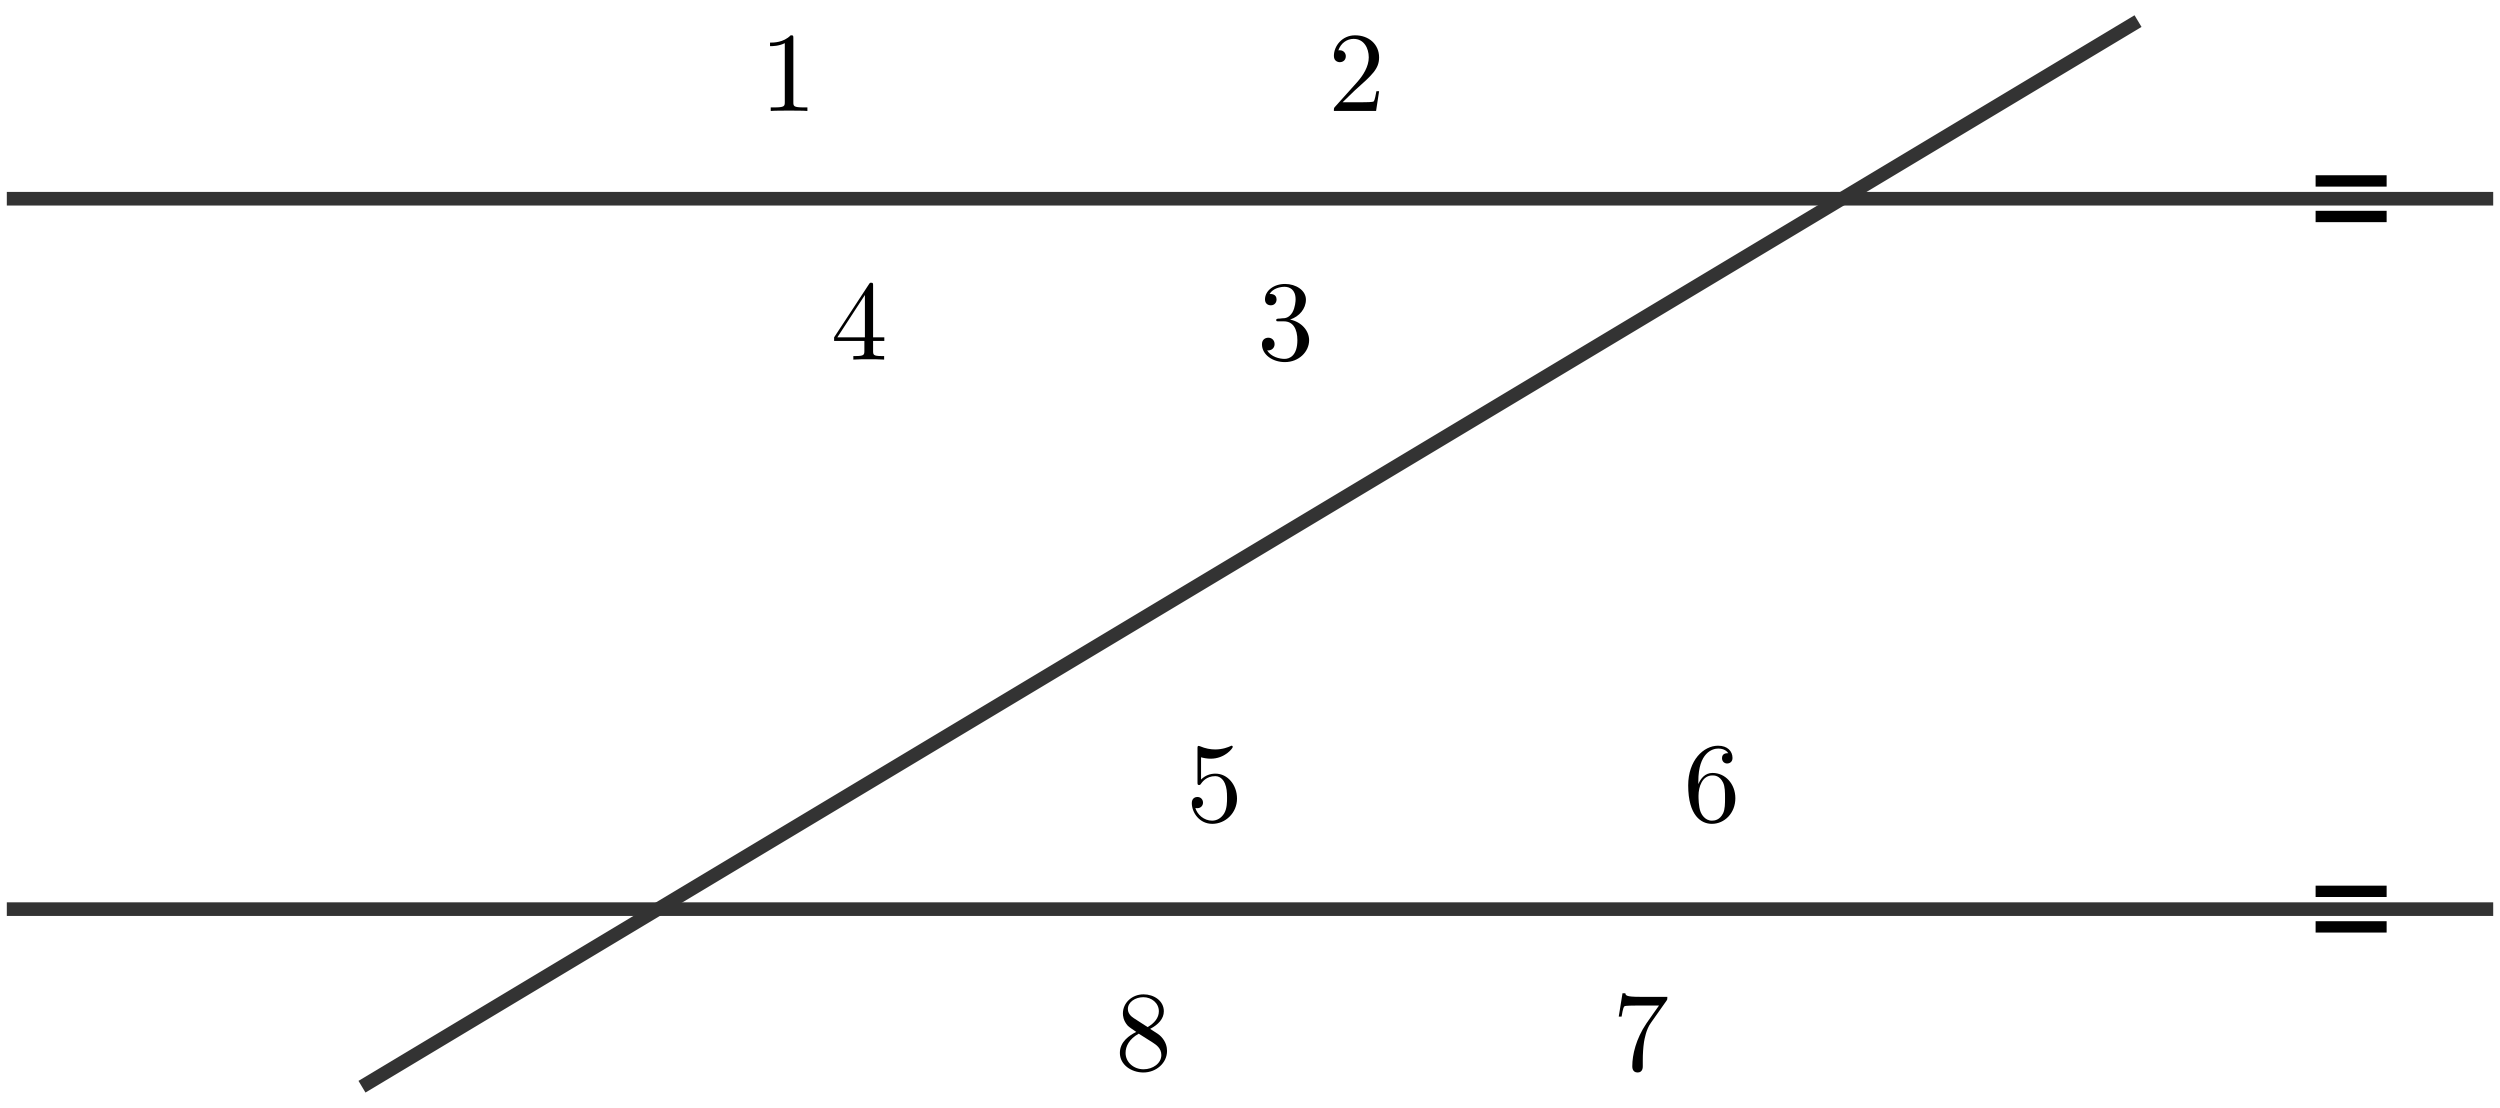
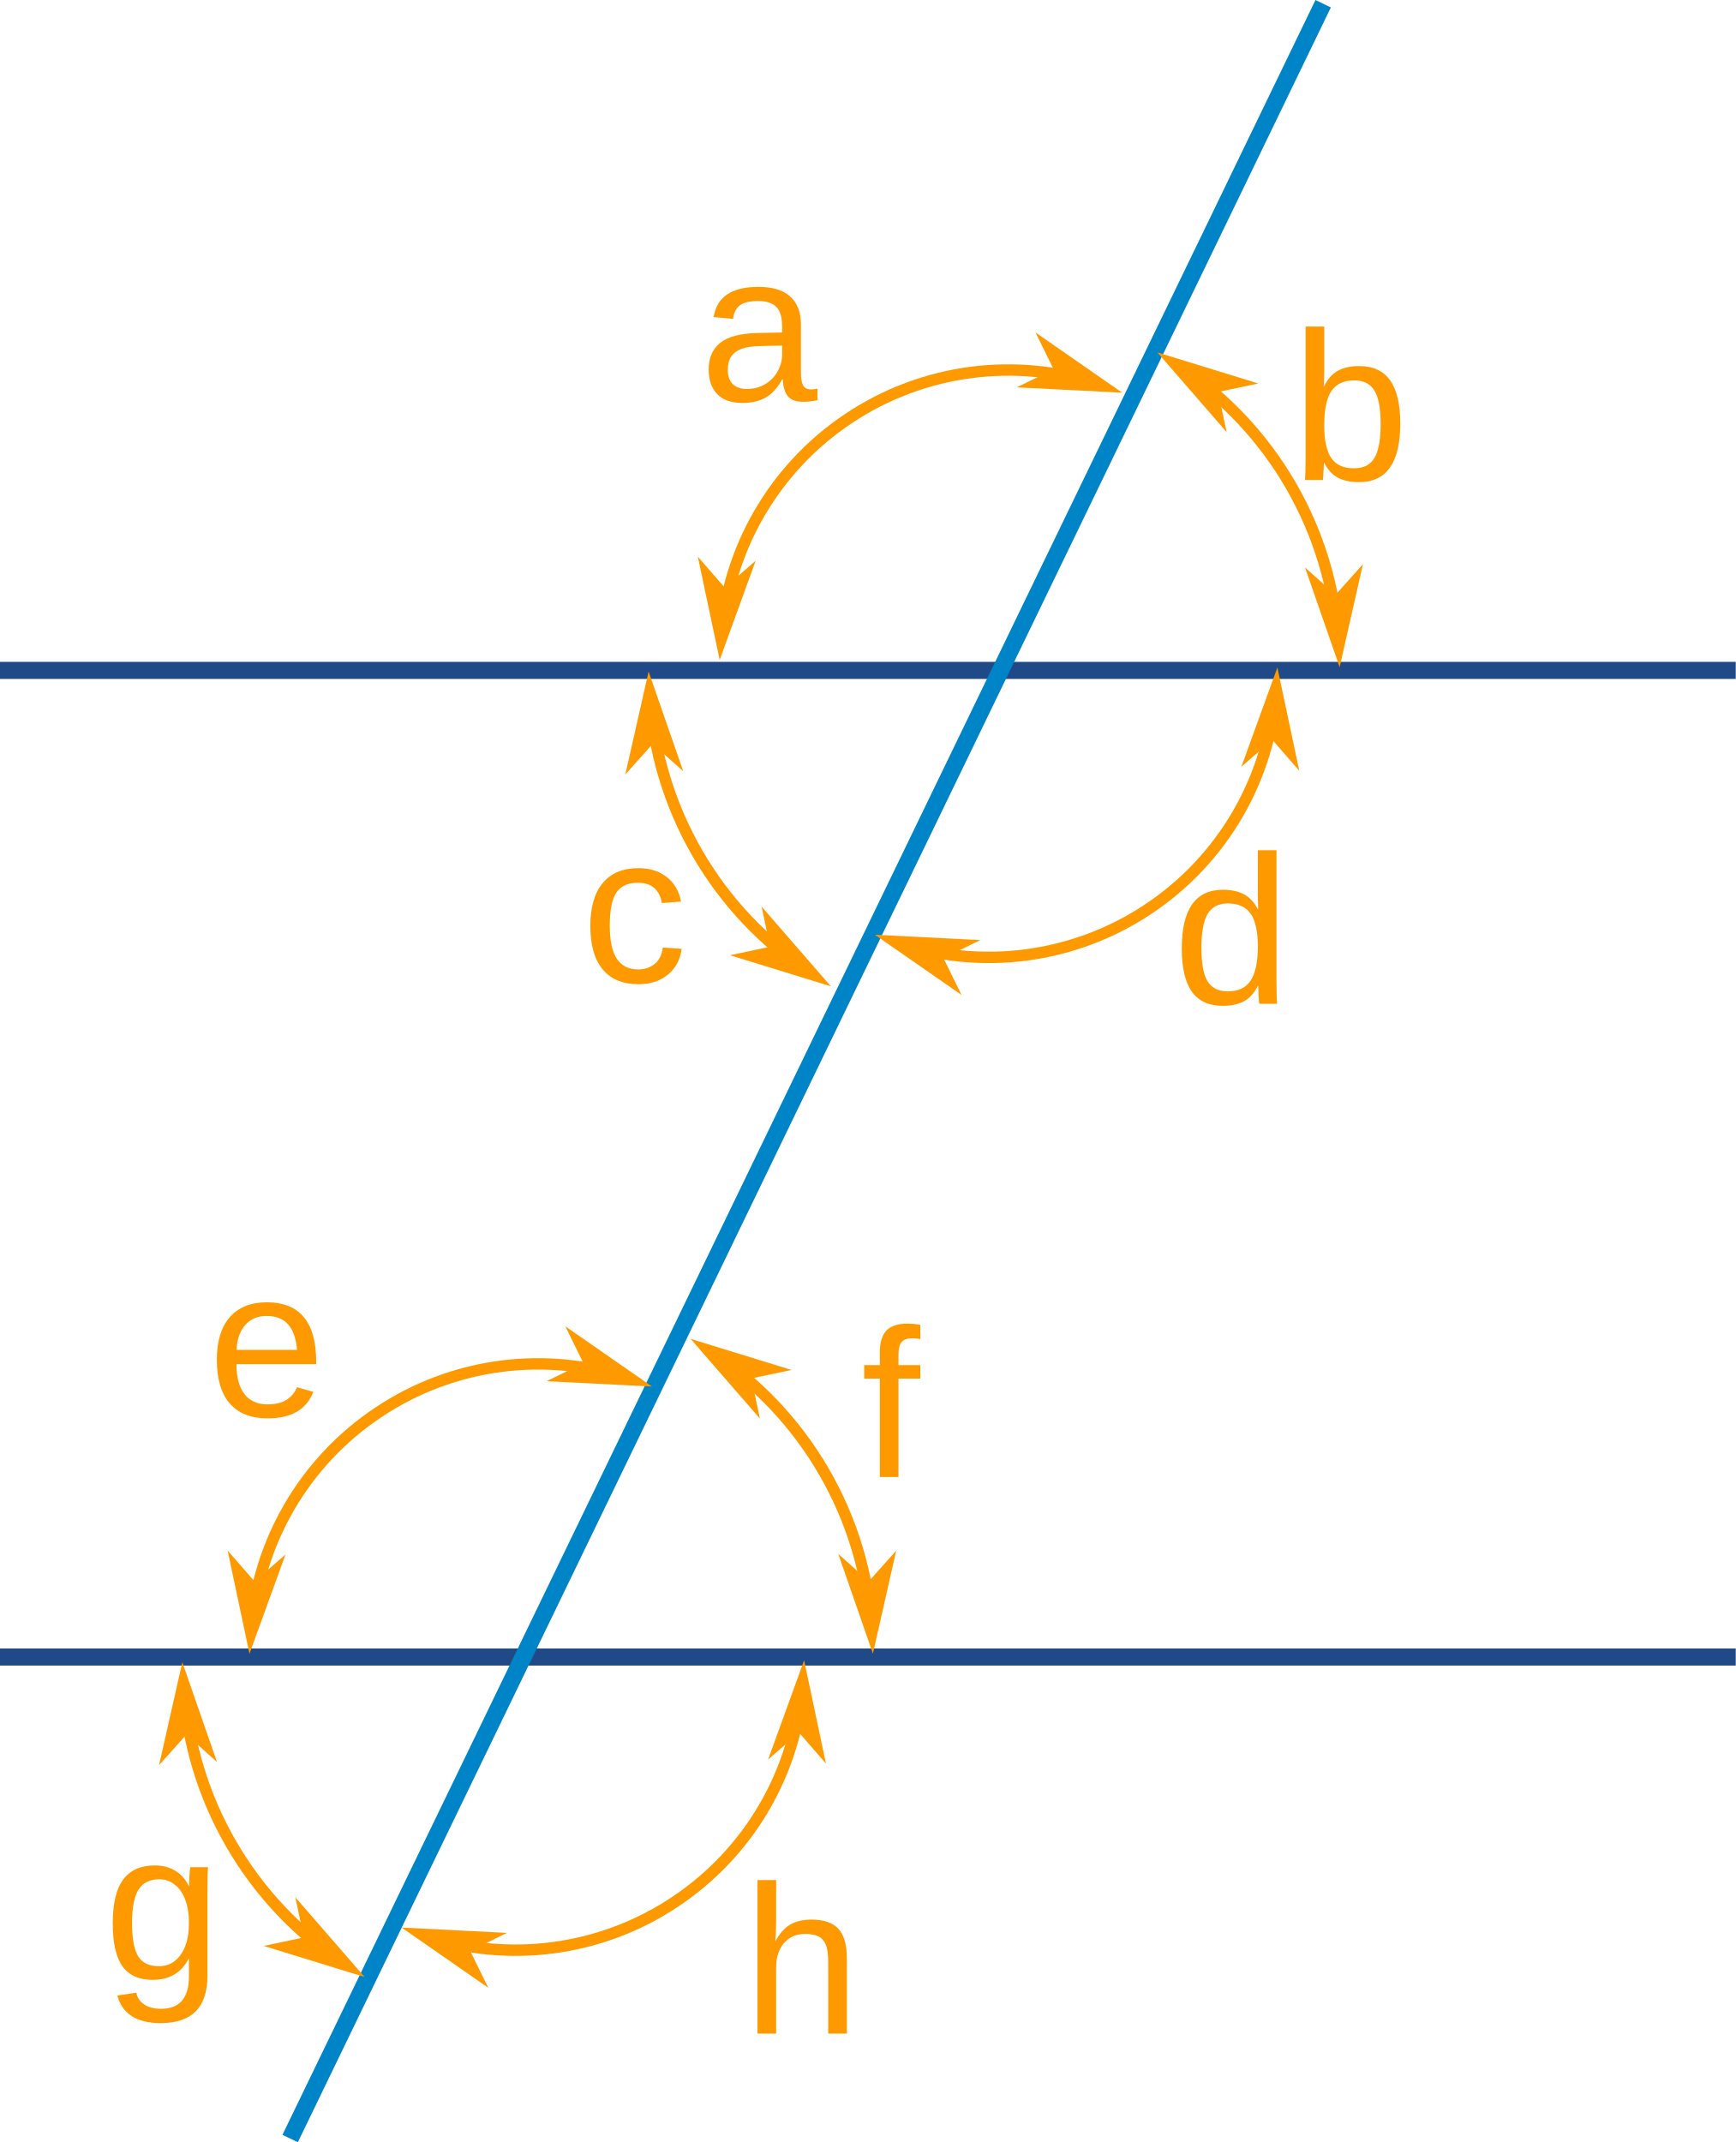
- <svg xmlns="http://www.w3.org/2000/svg" xmlns:xlink="http://www.w3.org/1999/xlink" width="219.464pt" height="97.251pt" viewBox="0 0 219.464 97.251">
+ <svg xmlns="http://www.w3.org/2000/svg" width="168.7" height="208.2" version="1.1">
  <defs>
-     <g>
-       <g id="glyph-0-0">
-         <path d="M 2.938 -6.375 C 2.938 -6.625 2.938 -6.641 2.703 -6.641 C 2.078 -6 1.203 -6 0.891 -6 L 0.891 -5.688 C 1.094 -5.688 1.672 -5.688 2.188 -5.953 L 2.188 -0.781 C 2.188 -0.422 2.156 -0.312 1.266 -0.312 L 0.953 -0.312 L 0.953 0 C 1.297 -0.031 2.156 -0.031 2.562 -0.031 C 2.953 -0.031 3.828 -0.031 4.172 0 L 4.172 -0.312 L 3.859 -0.312 C 2.953 -0.312 2.938 -0.422 2.938 -0.781 Z M 2.938 -6.375 " />
-       </g>
-       <g id="glyph-0-1">
-         <path d="M 1.266 -0.766 L 2.328 -1.797 C 3.875 -3.172 4.469 -3.703 4.469 -4.703 C 4.469 -5.844 3.578 -6.641 2.359 -6.641 C 1.234 -6.641 0.5 -5.719 0.5 -4.828 C 0.5 -4.281 1 -4.281 1.031 -4.281 C 1.203 -4.281 1.547 -4.391 1.547 -4.812 C 1.547 -5.062 1.359 -5.328 1.016 -5.328 C 0.938 -5.328 0.922 -5.328 0.891 -5.312 C 1.109 -5.969 1.656 -6.328 2.234 -6.328 C 3.141 -6.328 3.562 -5.516 3.562 -4.703 C 3.562 -3.906 3.078 -3.125 2.516 -2.5 L 0.609 -0.375 C 0.5 -0.266 0.5 -0.234 0.5 0 L 4.203 0 L 4.469 -1.734 L 4.234 -1.734 C 4.172 -1.438 4.109 -1 4 -0.844 C 3.938 -0.766 3.281 -0.766 3.062 -0.766 Z M 1.266 -0.766 " />
-       </g>
-       <g id="glyph-0-2">
-         <path d="M 2.891 -3.516 C 3.703 -3.781 4.281 -4.469 4.281 -5.266 C 4.281 -6.078 3.406 -6.641 2.453 -6.641 C 1.453 -6.641 0.688 -6.047 0.688 -5.281 C 0.688 -4.953 0.906 -4.766 1.203 -4.766 C 1.5 -4.766 1.703 -4.984 1.703 -5.281 C 1.703 -5.766 1.234 -5.766 1.094 -5.766 C 1.391 -6.266 2.047 -6.391 2.406 -6.391 C 2.828 -6.391 3.375 -6.172 3.375 -5.281 C 3.375 -5.156 3.344 -4.578 3.094 -4.141 C 2.797 -3.656 2.453 -3.625 2.203 -3.625 C 2.125 -3.609 1.891 -3.594 1.812 -3.594 C 1.734 -3.578 1.672 -3.562 1.672 -3.469 C 1.672 -3.359 1.734 -3.359 1.906 -3.359 L 2.344 -3.359 C 3.156 -3.359 3.531 -2.688 3.531 -1.703 C 3.531 -0.344 2.844 -0.062 2.406 -0.062 C 1.969 -0.062 1.219 -0.234 0.875 -0.812 C 1.219 -0.766 1.531 -0.984 1.531 -1.359 C 1.531 -1.719 1.266 -1.922 0.984 -1.922 C 0.734 -1.922 0.422 -1.781 0.422 -1.344 C 0.422 -0.438 1.344 0.219 2.438 0.219 C 3.656 0.219 4.562 -0.688 4.562 -1.703 C 4.562 -2.516 3.922 -3.297 2.891 -3.516 Z M 2.891 -3.516 " />
-       </g>
-       <g id="glyph-0-3">
-         <path d="M 2.938 -1.641 L 2.938 -0.781 C 2.938 -0.422 2.906 -0.312 2.172 -0.312 L 1.969 -0.312 L 1.969 0 C 2.375 -0.031 2.891 -0.031 3.312 -0.031 C 3.734 -0.031 4.25 -0.031 4.672 0 L 4.672 -0.312 L 4.453 -0.312 C 3.719 -0.312 3.703 -0.422 3.703 -0.781 L 3.703 -1.641 L 4.688 -1.641 L 4.688 -1.953 L 3.703 -1.953 L 3.703 -6.484 C 3.703 -6.688 3.703 -6.75 3.531 -6.75 C 3.453 -6.75 3.422 -6.75 3.344 -6.625 L 0.281 -1.953 L 0.281 -1.641 Z M 2.984 -1.953 L 0.562 -1.953 L 2.984 -5.672 Z M 2.984 -1.953 " />
-       </g>
-       <g id="glyph-0-4">
-         <path d="M 4.469 -2 C 4.469 -3.188 3.656 -4.188 2.578 -4.188 C 2.109 -4.188 1.672 -4.031 1.312 -3.672 L 1.312 -5.625 C 1.516 -5.562 1.844 -5.5 2.156 -5.5 C 3.391 -5.5 4.094 -6.406 4.094 -6.531 C 4.094 -6.594 4.062 -6.641 3.984 -6.641 C 3.984 -6.641 3.953 -6.641 3.906 -6.609 C 3.703 -6.516 3.219 -6.312 2.547 -6.312 C 2.156 -6.312 1.688 -6.391 1.219 -6.594 C 1.141 -6.625 1.125 -6.625 1.109 -6.625 C 1 -6.625 1 -6.547 1 -6.391 L 1 -3.438 C 1 -3.266 1 -3.188 1.141 -3.188 C 1.219 -3.188 1.234 -3.203 1.281 -3.266 C 1.391 -3.422 1.75 -3.969 2.562 -3.969 C 3.078 -3.969 3.328 -3.516 3.406 -3.328 C 3.562 -2.953 3.594 -2.578 3.594 -2.078 C 3.594 -1.719 3.594 -1.125 3.344 -0.703 C 3.109 -0.312 2.734 -0.062 2.281 -0.062 C 1.562 -0.062 0.984 -0.594 0.812 -1.172 C 0.844 -1.172 0.875 -1.156 0.984 -1.156 C 1.312 -1.156 1.484 -1.406 1.484 -1.641 C 1.484 -1.891 1.312 -2.141 0.984 -2.141 C 0.844 -2.141 0.5 -2.062 0.5 -1.609 C 0.5 -0.75 1.188 0.219 2.297 0.219 C 3.453 0.219 4.469 -0.734 4.469 -2 Z M 4.469 -2 " />
-       </g>
-       <g id="glyph-0-5">
-         <path d="M 1.312 -3.266 L 1.312 -3.516 C 1.312 -6.031 2.547 -6.391 3.062 -6.391 C 3.297 -6.391 3.719 -6.328 3.938 -5.984 C 3.781 -5.984 3.391 -5.984 3.391 -5.547 C 3.391 -5.234 3.625 -5.078 3.844 -5.078 C 4 -5.078 4.312 -5.172 4.312 -5.562 C 4.312 -6.156 3.875 -6.641 3.047 -6.641 C 1.766 -6.641 0.422 -5.359 0.422 -3.156 C 0.422 -0.484 1.578 0.219 2.5 0.219 C 3.609 0.219 4.562 -0.719 4.562 -2.031 C 4.562 -3.297 3.672 -4.25 2.562 -4.25 C 1.891 -4.25 1.516 -3.75 1.312 -3.266 Z M 2.5 -0.062 C 1.875 -0.062 1.578 -0.656 1.516 -0.812 C 1.328 -1.281 1.328 -2.078 1.328 -2.25 C 1.328 -3.031 1.656 -4.031 2.547 -4.031 C 2.719 -4.031 3.172 -4.031 3.484 -3.406 C 3.656 -3.047 3.656 -2.531 3.656 -2.047 C 3.656 -1.562 3.656 -1.062 3.484 -0.703 C 3.188 -0.109 2.734 -0.062 2.5 -0.062 Z M 2.5 -0.062 " />
-       </g>
-       <g id="glyph-0-6">
-         <path d="M 4.75 -6.078 C 4.828 -6.188 4.828 -6.203 4.828 -6.422 L 2.406 -6.422 C 1.203 -6.422 1.172 -6.547 1.141 -6.734 L 0.891 -6.734 L 0.562 -4.688 L 0.812 -4.688 C 0.844 -4.844 0.922 -5.469 1.062 -5.594 C 1.125 -5.656 1.906 -5.656 2.031 -5.656 L 4.094 -5.656 C 3.984 -5.5 3.203 -4.406 2.984 -4.078 C 2.078 -2.734 1.75 -1.344 1.75 -0.328 C 1.75 -0.234 1.75 0.219 2.219 0.219 C 2.672 0.219 2.672 -0.234 2.672 -0.328 L 2.672 -0.844 C 2.672 -1.391 2.703 -1.938 2.781 -2.469 C 2.828 -2.703 2.953 -3.562 3.406 -4.172 Z M 4.75 -6.078 " />
-       </g>
-       <g id="glyph-0-7">
-         <path d="M 1.625 -4.562 C 1.172 -4.859 1.125 -5.188 1.125 -5.359 C 1.125 -5.969 1.781 -6.391 2.484 -6.391 C 3.203 -6.391 3.844 -5.875 3.844 -5.156 C 3.844 -4.578 3.453 -4.109 2.859 -3.766 Z M 3.078 -3.609 C 3.797 -3.984 4.281 -4.5 4.281 -5.156 C 4.281 -6.078 3.406 -6.641 2.5 -6.641 C 1.5 -6.641 0.688 -5.906 0.688 -4.969 C 0.688 -4.797 0.703 -4.344 1.125 -3.875 C 1.234 -3.766 1.609 -3.516 1.859 -3.344 C 1.281 -3.047 0.422 -2.5 0.422 -1.5 C 0.422 -0.453 1.438 0.219 2.484 0.219 C 3.609 0.219 4.562 -0.609 4.562 -1.672 C 4.562 -2.031 4.453 -2.484 4.062 -2.906 C 3.875 -3.109 3.719 -3.203 3.078 -3.609 Z M 2.078 -3.188 L 3.312 -2.406 C 3.594 -2.219 4.062 -1.922 4.062 -1.312 C 4.062 -0.578 3.312 -0.062 2.5 -0.062 C 1.641 -0.062 0.922 -0.672 0.922 -1.5 C 0.922 -2.078 1.234 -2.719 2.078 -3.188 Z M 2.078 -3.188 " />
-       </g>
-     </g>
-     <clipPath id="clip-0">
-       <path clip-rule="nonzero" d="M 0 16 L 219.465 16 L 219.465 19 L 0 19 Z M 0 16 " />
-     </clipPath>
-     <clipPath id="clip-1">
-       <path clip-rule="nonzero" d="M 0 79 L 219.465 79 L 219.465 81 L 0 81 Z M 0 79 " />
-     </clipPath>
-     <clipPath id="clip-2">
-       <path clip-rule="nonzero" d="M 14 0 L 205 0 L 205 97.25 L 14 97.25 Z M 14 0 " />
-     </clipPath>
+     <marker id="id16" style="overflow:visible;" orient="auto">
+       <path transform="matrix(-0.4,0,0,-0.4,-4,0)" style="fill:#ff9900; stroke:#ff9900; stroke-width:1pt;" d="M 0,0 5,-5 -12.5,0 5,5 Z" />
+     </marker>
+     <marker id="id15" style="overflow:visible;" orient="auto">
+       <path transform="matrix(0.4,0,0,0.4,4,0)" style="fill:#ff9900; stroke:#ff9900; stroke-width:1pt;" d="M 0,0 5,-5 -12.5,0 5,5 Z" />
+     </marker>
+     <marker id="id14" style="overflow:visible;" orient="auto">
+       <path transform="matrix(-0.4,0,0,-0.4,-4,0)" style="fill:#ff9900; stroke:#ff9900; stroke-width:1pt;" d="M 0,0 5,-5 -12.5,0 5,5 Z" />
+     </marker>
+     <marker id="id13" style="overflow:visible;" orient="auto">
+       <path transform="matrix(0.4,0,0,0.4,4,0)" style="fill:#ff9900; stroke:#ff9900; stroke-width:1pt;" d="M 0,0 5,-5 -12.5,0 5,5 Z" />
+     </marker>
+     <marker id="id12" style="overflow:visible;" orient="auto">
+       <path transform="matrix(-0.4,0,0,-0.4,-4,0)" style="fill:#ff9900; stroke:#ff9900; stroke-width:1pt;" d="M 0,0 5,-5 -12.5,0 5,5 Z" />
+     </marker>
+     <marker id="id11" style="overflow:visible;" orient="auto">
+       <path transform="matrix(0.4,0,0,0.4,4,0)" style="fill:#ff9900; stroke:#ff9900; stroke-width:1pt;" d="M 0,0 5,-5 -12.5,0 5,5 Z" />
+     </marker>
+     <marker id="id10" style="overflow:visible;" orient="auto">
+       <path transform="matrix(-0.4,0,0,-0.4,-4,0)" style="fill:#ff9900; stroke:#ff9900; stroke-width:1pt;" d="M 0,0 5,-5 -12.5,0 5,5 Z" />
+     </marker>
+     <marker id="id9" style="overflow:visible;" orient="auto">
+       <path transform="matrix(0.4,0,0,0.4,4,0)" style="fill:#ff9900; stroke:#ff9900; stroke-width:1pt;" d="M 0,0 5,-5 -12.5,0 5,5 Z" />
+     </marker>
+     <marker id="id8" style="overflow:visible;" orient="auto">
+       <path transform="matrix(-0.4,0,0,-0.4,-4,0)" style="fill:#ff9900; stroke:#ff9900; stroke-width:1pt;" d="M 0,0 5,-5 -12.5,0 5,5 Z" />
+     </marker>
+     <marker id="id7" style="overflow:visible;" orient="auto">
+       <path transform="matrix(0.4,0,0,0.4,4,0)" style="fill:#ff9900; stroke:#ff9900; stroke-width:1pt;" d="M 0,0 5,-5 -12.5,0 5,5 Z" />
+     </marker>
+     <marker id="id6" style="overflow:visible;" orient="auto">
+       <path transform="matrix(-0.4,0,0,-0.4,-4,0)" style="fill:#ff9900; stroke:#ff9900; stroke-width:1pt;" d="M 0,0 5,-5 -12.5,0 5,5 Z" />
+     </marker>
+     <marker id="id5" style="overflow:visible;" orient="auto">
+       <path transform="matrix(0.4,0,0,0.4,4,0)" style="fill:#ff9900; stroke:#ff9900; stroke-width:1pt;" d="M 0,0 5,-5 -12.5,0 5,5 Z" />
+     </marker>
+     <marker id="id4" style="overflow:visible;" orient="auto">
+       <path transform="matrix(-0.4,0,0,-0.4,-4,0)" style="fill:#ff9900; stroke:#ff9900; stroke-width:1pt;" d="M 0,0 5,-5 -12.5,0 5,5 Z" />
+     </marker>
+     <marker id="id3" style="overflow:visible;" orient="auto">
+       <path transform="matrix(0.4,0,0,0.4,4,0)" style="fill:#ff9900; stroke:#ff9900; stroke-width:1pt;" d="M 0,0 5,-5 -12.5,0 5,5 Z" />
+     </marker>
+     <marker id="id2" style="overflow:visible;" orient="auto">
+       <path transform="matrix(-0.4,0,0,-0.4,-4,0)" style="fill:#ff9900; stroke:#ff9900; stroke-width:1pt;" d="M 0,0 5,-5 -12.5,0 5,5 Z" />
+     </marker>
+     <marker id="id1" style="overflow:visible;" orient="auto">
+       <path transform="matrix(0.4,0,0,0.4,4,0)" style="fill:#ff9900; stroke:#ff9900; stroke-width:1pt;" d="M 0,0 5,-5 -12.5,0 5,5 Z" />
+     </marker>
+     <marker style="overflow:visible;" orient="auto">
+       <path transform="matrix(0.8,0,0,0.8,10,0)" style="fill:#ffd700; stroke:#ffd700; stroke-width:1pt;" d="M 0,0 5,-5 -12.5,0 5,5 Z" />
+     </marker>
  </defs>
-   <g clip-path="url(#clip-0)">
-     <path fill="none" stroke-width="1.196" stroke-linecap="butt" stroke-linejoin="miter" stroke="rgb(20%, 20%, 20%)" stroke-opacity="1" stroke-miterlimit="10" d="M -109.134 62.362 L 109.135 62.362 " transform="matrix(1, 0, 0, -1, 109.732, 79.807)" />
+   <g transform="translate(-264.8,-416.238)">
+     <path style="fill:none; stroke:#204a87; stroke-width:1.66;" d="M 264.8,577.3 H 433.5" />
+     <path style="fill:none; stroke:#204a87; stroke-width:1.66;" d="M 264.8,481.4 H 433.5" />
+     <path style="fill:none; stroke:#0084c8; stroke-width:1.66;" d="M 293,624.1 393.4,416.6" />
+     <path style="color:black; marker-start:url(#id1); marker-end:url(#id2); overflow:visible; fill:none; stroke:#ff9900; stroke-width:1.11; stroke-linejoin:round;" d="m 388.8,483.3 a 27.9,27.9 0 0 1 -12.4,21.3 27.9,27.9 0 0 1 -24.5,3.2" />
+     <path style="color:black; marker-start:url(#id3); marker-end:url(#id4); overflow:visible; fill:none; stroke:#ff9900; stroke-width:1.11; stroke-linejoin:round;" d="m 342.8,579.8 a 27.9,27.9 0 0 1 -12.4,21.3 27.9,27.9 0 0 1 -24.5,3.2" />
+     <path transform="scale(-1)" style="color:black; marker-start:url(#id5); marker-end:url(#id6); overflow:visible; fill:none; stroke:#ff9900; stroke-width:1.11; stroke-linejoin:round;" d="m -289.2,-574.8 a 27.9,27.9 0 0 1 -12.4,21.3 27.9,27.9 0 0 1 -24.5,3.2" />
+     <path transform="scale(-1)" style="color:black; marker-start:url(#id7); marker-end:url(#id8); overflow:visible; fill:none; stroke:#ff9900; stroke-width:1.11; stroke-linejoin:round;" d="m -334.9,-478.2 a 27.9,27.9 0 0 1 -12.4,21.3 27.9,27.9 0 0 1 -24.5,3.2" />
+     <path transform="rotate(-110.369)" style="color:black; marker-start:url(#id9); marker-end:url(#id10); overflow:visible; fill:none; stroke:#ff9900; stroke-width:1.11; stroke-linejoin:round;" d="m -555.4,198.2 a 34.8,34.8 0 0 1 -31,5.3" />
+     <path transform="rotate(-110.369)" style="color:black; marker-start:url(#id11); marker-end:url(#id12); overflow:visible; fill:none; stroke:#ff9900; stroke-width:1.11; stroke-linejoin:round;" d="m -629.5,122.3 a 34.8,34.8 0 0 1 -31,5.3" />
+     <path transform="rotate(69.6314)" style="color:black; marker-start:url(#id13); marker-end:url(#id14); overflow:visible; fill:none; stroke:#ff9900; stroke-width:1.11; stroke-linejoin:round;" d="m 673.1,-68.4 a 34.8,34.8 0 0 1 -31,5.3" />
+     <path transform="rotate(69.6314)" style="color:black; marker-start:url(#id15); marker-end:url(#id16); overflow:visible; fill:none; stroke:#ff9900; stroke-width:1.11; stroke-linejoin:round;" d="m 598.6,-144.4 a 34.8,34.8 0 0 1 -31,5.3" />
+     <text x="332.8" y="455.2" style="font-family:Arial; font-size:20.6px; color:black; overflow:visible; fill:#ff9900; stroke-width:0.37px;">a</text>
+     <text x="390.3" y="462.9" style="font-family:Arial; font-size:20.6px; color:black; overflow:visible; fill:#ff9900; stroke-width:0.37px;">b</text>
+     <text x="321.3" y="511.7" style="font-family:Arial; font-size:20.6px; color:black; overflow:visible; fill:#ff9900; stroke-width:0.37px;">c</text>
+     <text x="378.8" y="513.8" style="font-family:Arial; font-size:20.6px; color:black; overflow:visible; fill:#ff9900; stroke-width:0.37px;">d</text>
+     <text x="285" y="553.9" style="font-family:Arial; font-size:20.6px; color:black; overflow:visible; fill:#ff9900; stroke-width:0.37px;">e</text>
+     <text x="348.5" y="559.8" style="font-family:Arial; font-size:20.6px; color:black; overflow:visible; fill:#ff9900; stroke-width:0.37px;">f</text>
+     <text x="274.9" y="608.6" style="font-family:Arial; font-size:20.6px; color:black; overflow:visible; fill:#ff9900; stroke-width:0.37px;">g</text>
+     <text x="337" y="613.9" style="font-family:Arial; font-size:20.6px; color:black; overflow:visible; fill:#ff9900; stroke-width:0.37px;">h</text>
  </g>
-   <g clip-path="url(#clip-1)">
-     <path fill="none" stroke-width="1.196" stroke-linecap="butt" stroke-linejoin="miter" stroke="rgb(20%, 20%, 20%)" stroke-opacity="1" stroke-miterlimit="10" d="M -109.134 -0.002 L 109.135 -0.002 " transform="matrix(1, 0, 0, -1, 109.732, 79.807)" />
-   </g>
-   <g clip-path="url(#clip-2)">
-     <path fill="none" stroke-width="1.196" stroke-linecap="butt" stroke-linejoin="miter" stroke="rgb(20%, 20%, 20%)" stroke-opacity="1" stroke-miterlimit="10" d="M -77.955 -15.591 L 77.956 77.955 " transform="matrix(1, 0, 0, -1, 109.732, 79.807)" />
-   </g>
-   <g fill="rgb(0%, 0%, 0%)" fill-opacity="1">
-     <use xlink:href="#glyph-0-0" x="66.706" y="9.741" />
-   </g>
-   <g fill="rgb(0%, 0%, 0%)" fill-opacity="1">
-     <use xlink:href="#glyph-0-1" x="116.596" y="9.741" />
-   </g>
-   <g fill="rgb(0%, 0%, 0%)" fill-opacity="1">
-     <use xlink:href="#glyph-0-2" x="110.36" y="31.568" />
-   </g>
-   <g fill="rgb(0%, 0%, 0%)" fill-opacity="1">
-     <use xlink:href="#glyph-0-3" x="72.942" y="31.568" />
-   </g>
-   <g fill="rgb(0%, 0%, 0%)" fill-opacity="1">
-     <use xlink:href="#glyph-0-4" x="104.123" y="72.103" />
-   </g>
-   <g fill="rgb(0%, 0%, 0%)" fill-opacity="1">
-     <use xlink:href="#glyph-0-5" x="147.777" y="72.103" />
-   </g>
-   <g fill="rgb(0%, 0%, 0%)" fill-opacity="1">
-     <use xlink:href="#glyph-0-6" x="141.541" y="93.93" />
-   </g>
-   <g fill="rgb(0%, 0%, 0%)" fill-opacity="1">
-     <use xlink:href="#glyph-0-7" x="97.887" y="93.93" />
-   </g>
-   <path fill="none" stroke-width="0.996" stroke-linecap="butt" stroke-linejoin="miter" stroke="rgb(0%, 0%, 0%)" stroke-opacity="1" stroke-miterlimit="10" d="M 93.545 63.924 L 99.78 63.924 " transform="matrix(1, 0, 0, -1, 109.732, 79.807)" />
-   <path fill="none" stroke-width="0.996" stroke-linecap="butt" stroke-linejoin="miter" stroke="rgb(0%, 0%, 0%)" stroke-opacity="1" stroke-miterlimit="10" d="M 93.545 60.803 L 99.78 60.803 " transform="matrix(1, 0, 0, -1, 109.732, 79.807)" />
-   <path fill="none" stroke-width="0.996" stroke-linecap="butt" stroke-linejoin="miter" stroke="rgb(0%, 0%, 0%)" stroke-opacity="1" stroke-miterlimit="10" d="M 93.545 1.561 L 99.78 1.561 " transform="matrix(1, 0, 0, -1, 109.732, 79.807)" />
-   <path fill="none" stroke-width="0.996" stroke-linecap="butt" stroke-linejoin="miter" stroke="rgb(0%, 0%, 0%)" stroke-opacity="1" stroke-miterlimit="10" d="M 93.545 -1.56 L 99.78 -1.56 " transform="matrix(1, 0, 0, -1, 109.732, 79.807)" />
</svg>
